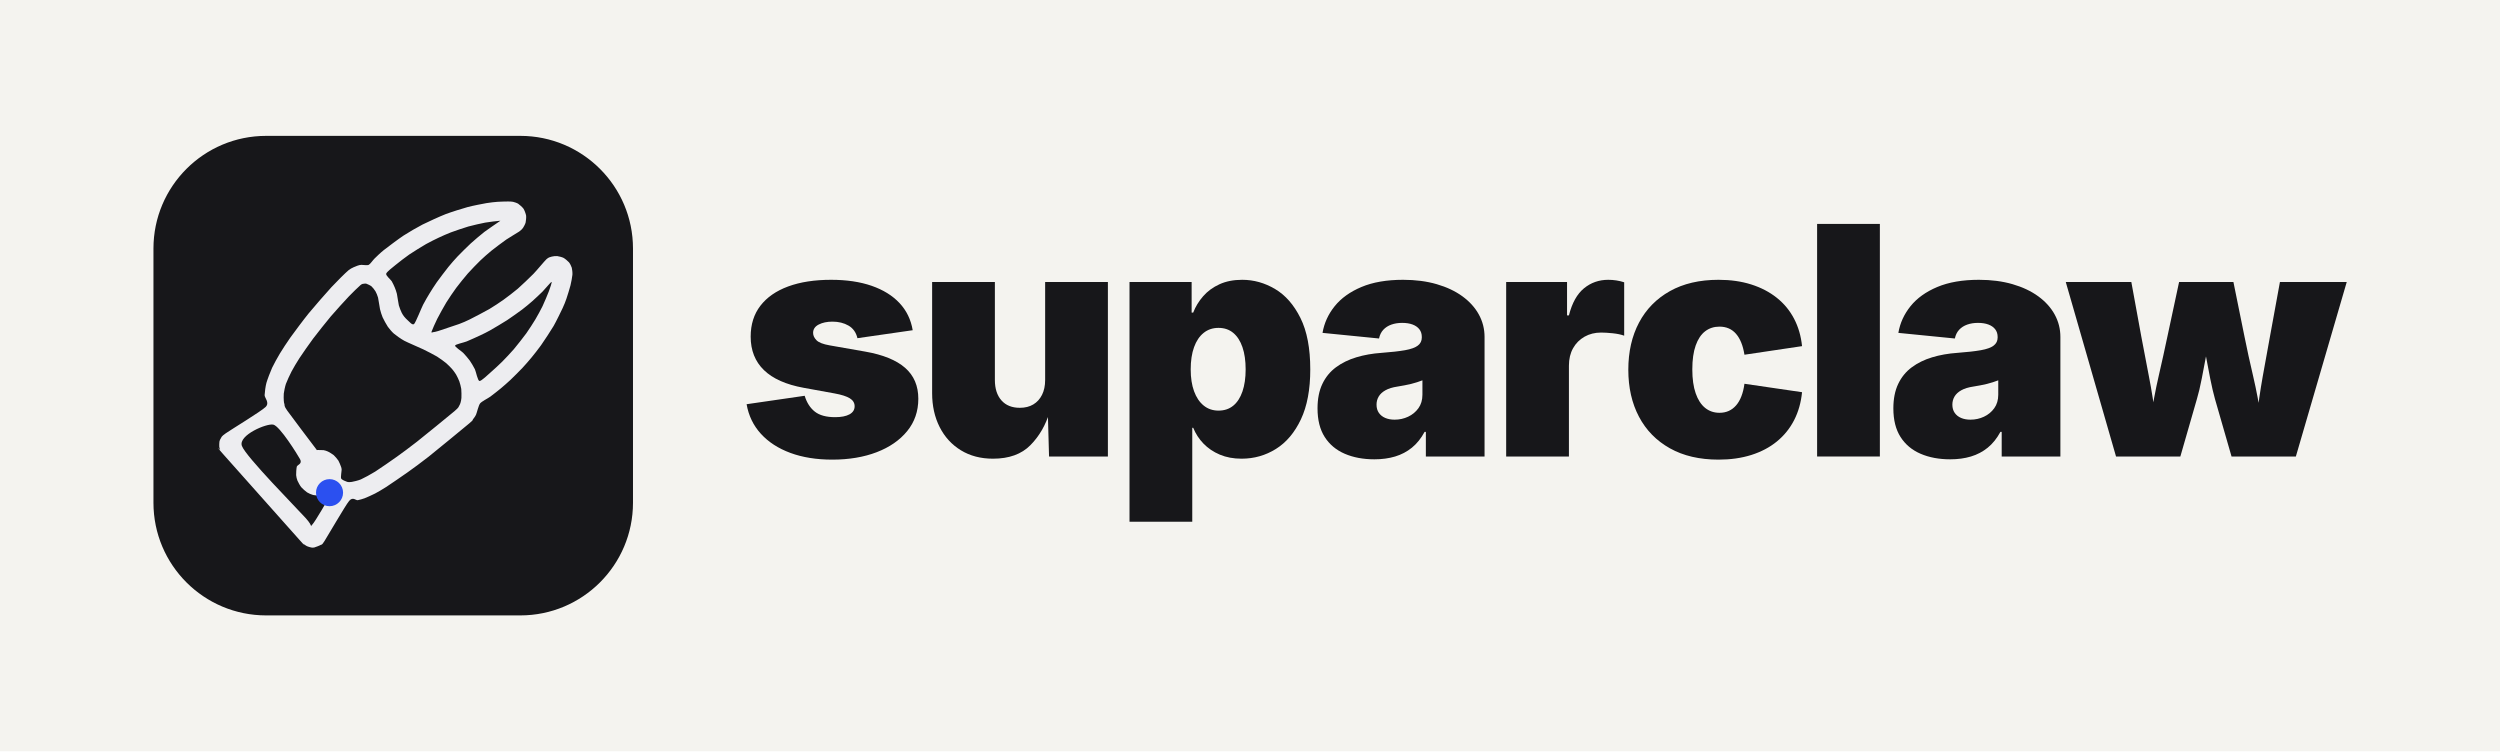
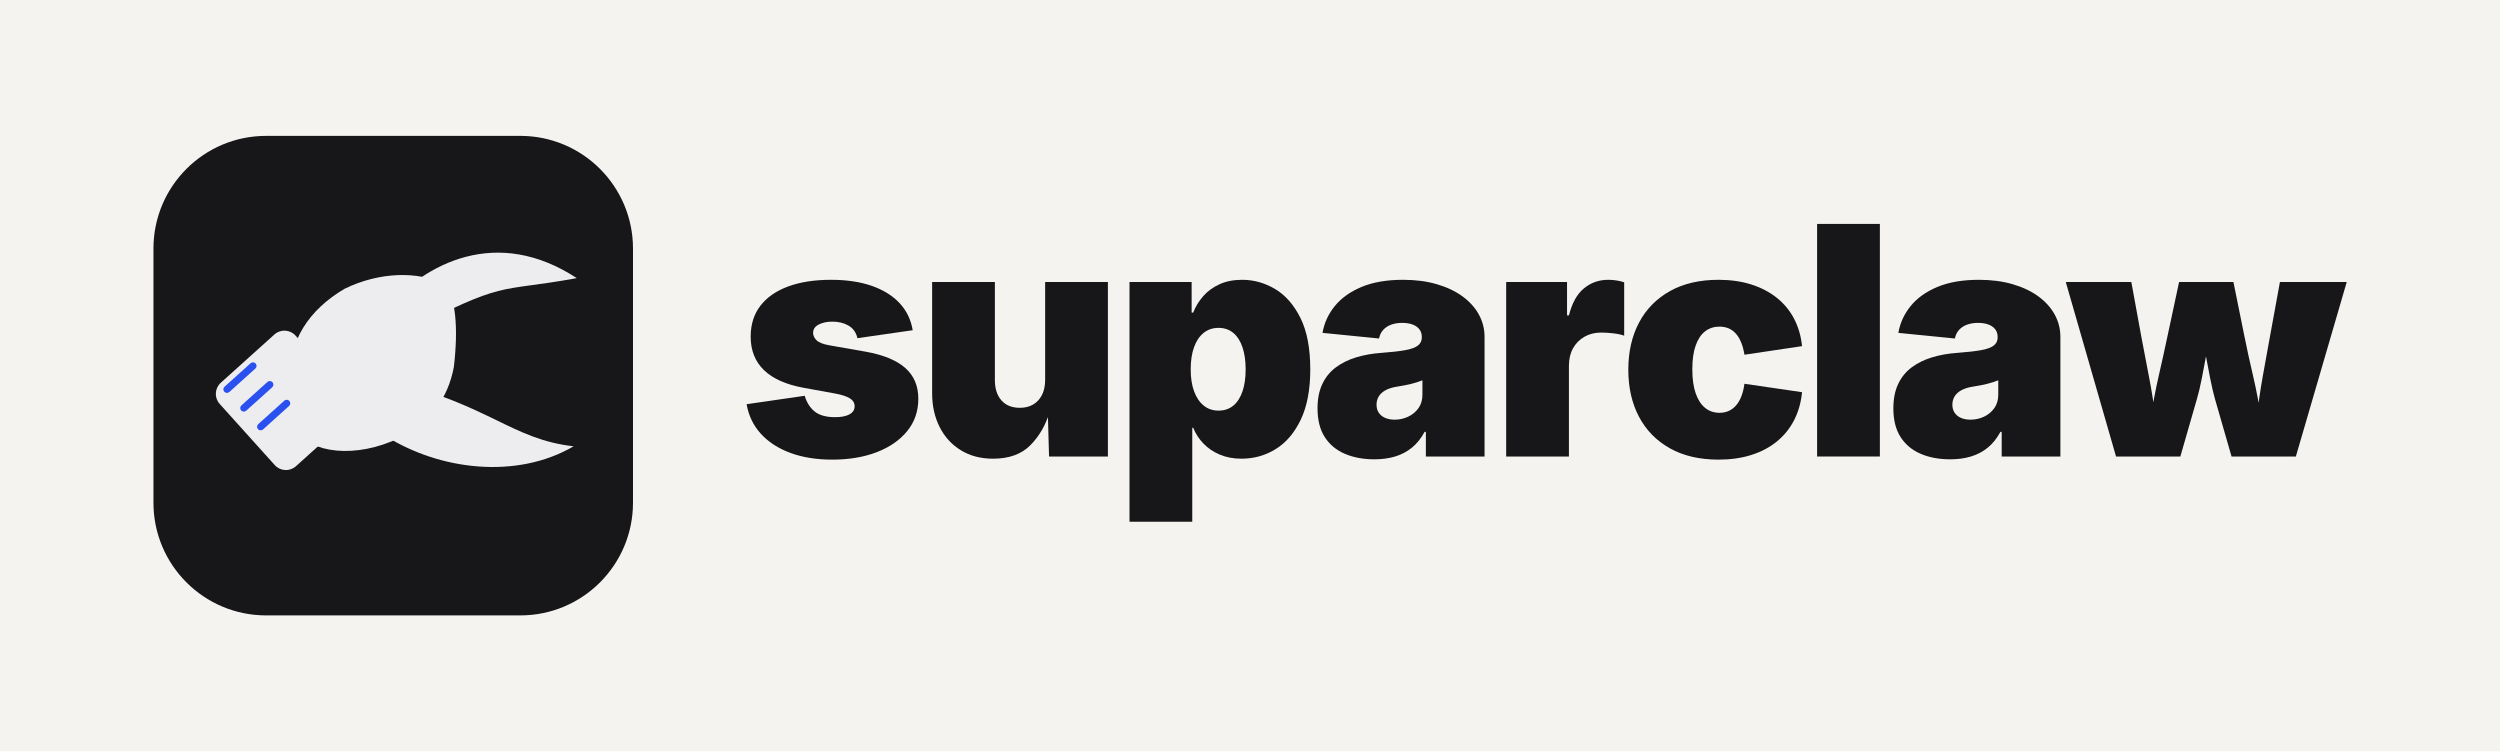
<svg xmlns="http://www.w3.org/2000/svg" width="1564" height="470" viewBox="0 0 1564 470" role="img" aria-label="SuparClaw">
  <rect width="1564" height="470" fill="#F4F3EF" />
  <g transform="translate(96 85)">
    <rect width="300" height="300" rx="70.5" fill="#17171A" />
-     <g transform="translate(22.5 22.5) scale(0.2490234)">
-       <path fill="#EDEDF0" fill-rule="evenodd" d="M313.64 943.72 C310.90 944.45 307.96 944.09 305.88 943.72 C303.80 943.35 297.47 941.51 295.26 940.45 C293.06 939.39 288.49 936.21 286.28 934.33 C284.08 932.45 298.82 949.52 275.87 923.92 C252.92 898.32 106.51 733.94 83.98 708.34 C61.44 682.74 78.06 700.18 77.04 698.14 C76.02 696.09 75.20 692.71 74.99 690.38 C74.79 688.05 74.95 680.13 75.40 677.72 C75.85 675.31 77.24 671.52 79.08 669.15 C80.92 666.78 78.79 665.60 91.53 656.70 C104.27 647.79 180.33 601.62 191.36 590.76 C202.38 579.90 188.66 567.81 188.91 560.95 C189.15 554.09 191.27 538.09 193.40 530.33 C195.52 522.57 203.85 500.73 207.69 492.36 C211.52 483.99 222.06 465.09 227.28 456.43 C232.51 447.78 245.62 427.44 253.82 416.01 C262.03 404.58 287.87 369.88 299.55 355.59 C311.23 341.30 345.36 302.14 356.71 289.85 C368.06 277.56 392.35 253.31 399.78 247.19 C407.21 241.06 418.56 237.27 422.24 235.76 C425.91 234.25 428.85 233.96 432.04 233.71 C435.22 233.47 446.65 235.51 450.41 233.71 C454.17 231.92 460.82 222.00 465.11 217.79 C469.40 213.59 480.13 203.09 488.38 196.56 C496.63 190.03 526.76 167.49 537.78 160.22 C548.81 152.96 573.55 138.58 585.55 132.46 C597.56 126.34 630.63 111.31 643.53 106.33 C656.43 101.35 687.79 91.51 699.46 88.37 C711.14 85.22 737.96 80.04 746.42 78.57 C754.87 77.10 768.05 75.75 774.18 75.30 C780.30 74.85 795.90 74.48 800.31 74.48 C804.72 74.48 810.07 74.65 812.97 75.30 C815.86 75.95 823.05 78.24 826.03 80.20 C829.01 82.16 837.05 89.31 839.30 92.65 C841.55 96.00 845.22 105.88 845.83 109.80 C846.44 113.72 845.51 123.85 844.61 127.36 C843.71 130.87 839.91 138.26 838.07 140.83 C836.24 143.40 833.22 146.71 828.48 150.02 C823.74 153.32 804.15 164.55 796.23 170.02 C788.31 175.49 766.05 192.23 758.66 198.19 C751.27 204.16 737.64 216.20 730.90 222.69 C724.16 229.18 706.12 247.76 699.26 255.56 C692.40 263.36 676.39 283.24 670.27 291.49 C664.15 299.73 650.80 319.41 645.37 328.23 C639.94 337.05 626.71 361.14 622.50 369.47 C618.30 377.80 609.35 397.97 608.21 401.72 C607.07 405.48 610.58 402.95 612.50 402.74 C614.42 402.54 617.81 402.21 625.16 399.89 C632.50 397.56 668.47 385.60 677.42 382.33 C686.36 379.06 695.34 375.14 703.95 370.90 C712.57 366.65 743.72 350.36 753.36 344.77 C762.99 339.17 780.79 327.29 788.88 321.50 C796.96 315.70 816.27 301.12 824.81 293.73 C833.34 286.34 856.00 264.79 864.20 256.37 C872.41 247.96 891.80 224.37 897.07 219.42 C902.34 214.48 907.48 213.79 910.54 212.89 C913.61 211.99 920.67 211.30 924.02 211.67 C927.37 212.03 936.59 214.36 939.94 216.16 C943.29 217.96 951.29 224.57 953.62 227.39 C955.95 230.20 959.58 237.35 960.56 240.86 C961.54 244.37 962.56 253.35 962.19 258.42 C961.83 263.48 959.01 278.50 957.29 285.36 C955.58 292.22 949.29 312.39 947.09 318.84 C944.88 325.29 941.37 334.36 937.70 342.11 C934.02 349.87 921.00 376.82 914.83 387.43 C908.67 398.05 889.68 426.63 883.39 435.61 C877.11 444.59 864.61 460.15 859.31 466.64 C854.00 473.13 842.44 486.40 836.44 492.77 C830.44 499.14 812.56 516.98 806.43 522.78 C800.31 528.58 788.10 539.23 782.34 544.01 C776.59 548.79 761.69 560.54 755.81 564.83 C749.93 569.12 734.33 576.67 730.29 581.78 C726.25 586.88 722.12 605.42 720.08 609.95 C718.04 614.48 714.28 619.26 712.32 621.79 C710.36 624.32 715.35 621.58 702.73 632.20 C690.11 642.81 618.54 701.61 601.07 715.49 C583.59 729.37 560.52 746.03 548.40 754.68 C536.27 763.34 503.41 785.79 494.10 791.84 C484.79 797.88 472.46 804.98 466.33 808.17 C460.21 811.35 445.14 818.13 440.20 820.01 C435.26 821.89 427.10 824.13 422.65 824.91 C418.20 825.68 410.44 815.35 401.01 826.95 C391.58 838.54 347.61 914.69 339.56 927.18 C331.52 939.68 332.91 935.31 329.97 937.19 C327.03 939.06 316.37 942.98 313.64 943.72 Z M564.53 382.13 C568.81 377.63 582.57 342.64 586.98 333.95 C591.39 325.25 599.43 311.74 603.31 305.37 C607.19 299.00 615.93 285.16 621.28 277.61 C626.63 270.05 644.75 246.17 650.67 238.82 C656.59 231.47 667.17 219.38 673.54 212.69 C679.91 205.99 699.14 186.84 706.81 179.82 C714.49 172.80 733.11 157.00 741.11 150.83 C749.11 144.67 773.20 128.66 777.44 125.52 C781.69 122.38 782.55 122.83 778.67 123.07 C774.79 123.32 751.97 125.93 743.15 127.56 C734.33 129.19 710.45 134.58 700.69 137.36 C690.93 140.14 665.37 148.91 657.00 152.06 C648.63 155.20 633.85 161.78 626.79 165.12 C619.73 168.47 602.94 176.64 594.53 181.45 C586.12 186.27 561.14 201.66 552.48 207.58 C543.83 213.50 524.80 228.24 518.19 233.71 C511.57 239.19 495.44 251.31 494.30 255.97 C493.16 260.62 505.73 270.83 508.18 274.75 C510.63 278.67 514.47 287.08 515.94 290.67 C517.41 294.26 520.10 301.49 521.25 306.59 C522.39 311.70 524.80 330.27 526.15 335.58 C527.49 340.89 531.62 350.40 533.09 353.55 C534.56 356.69 537.37 361.06 539.21 363.34 C541.05 365.63 546.36 371.63 549.21 373.76 C552.07 375.88 560.24 386.62 564.53 382.13 Z M728.66 525.43 C733.27 526.21 751.36 508.28 757.85 502.77 C764.34 497.26 779.36 483.30 785.81 476.85 C792.27 470.40 807.94 453.86 814.80 445.82 C821.66 437.77 840.08 414.34 846.24 405.81 C852.41 397.27 864.49 378.41 869.10 370.69 C873.72 362.98 883.23 345.62 887.07 337.62 C890.91 329.62 900.42 306.96 902.99 300.06 C905.56 293.16 911.52 276.50 909.73 276.58 C907.93 276.67 892.58 295.37 887.07 300.88 C881.56 306.39 866.94 320.07 861.14 325.17 C855.35 330.27 842.97 340.64 835.83 345.99 C828.68 351.34 807.37 366.61 798.27 372.53 C789.16 378.45 762.91 394.01 755.40 398.25 C747.89 402.50 738.78 406.95 732.13 410.09 C725.47 413.24 703.95 423.04 696.60 426.02 C689.26 429.00 668.39 433.16 667.41 436.43 C666.43 439.69 683.66 450.55 687.83 454.80 C691.99 459.05 700.81 469.33 704.16 473.99 C707.51 478.64 714.45 490.20 717.22 496.04 C720.00 501.87 724.04 524.66 728.66 525.43 Z M407.75 778.98 C411.66 778.28 424.12 775.59 430.81 772.65 C437.51 769.71 456.45 759.54 466.74 753.05 C477.03 746.56 509.57 724.02 521.45 715.49 C533.33 706.95 555.30 690.87 571.67 677.93 C588.04 664.98 653.98 611.38 665.98 601.17 C677.99 590.96 675.86 590.39 677.62 587.90 C679.38 585.41 680.64 581.61 681.29 579.33 C681.95 577.04 683.13 571.73 683.34 567.89 C683.54 564.06 683.54 550.17 682.93 545.44 C682.31 540.70 679.50 530.37 678.03 526.25 C676.56 522.13 671.90 512.57 669.86 509.10 C667.82 505.63 662.88 498.85 660.06 495.63 C657.25 492.40 649.49 484.32 645.16 480.73 C640.83 477.13 628.42 467.91 621.89 463.99 C615.36 460.07 596.90 450.51 587.59 446.02 C578.28 441.53 548.19 428.87 539.82 424.38 C531.45 419.89 518.39 410.42 513.69 406.42 C509.00 402.42 501.61 393.72 498.38 389.07 C495.16 384.41 487.52 370.37 485.32 365.39 C483.11 360.40 480.09 350.57 478.79 344.97 C477.48 339.38 475.19 321.09 473.89 315.98 C472.58 310.88 469.23 303.29 467.35 300.06 C465.48 296.84 459.92 289.77 457.35 287.61 C454.78 285.44 446.82 281.81 444.69 281.08 C442.57 280.34 440.24 280.71 438.57 281.08 C436.90 281.44 434.32 280.71 430.00 284.34 C425.67 287.98 408.89 304.18 400.40 313.13 C391.90 322.07 365.24 351.30 355.08 363.34 C344.91 375.39 319.52 407.40 310.57 419.28 C301.63 431.16 282.40 458.96 276.28 468.27 C270.15 477.58 260.52 494.04 256.68 501.34 C252.84 508.65 244.60 526.49 242.39 532.78 C240.19 539.07 237.70 552.09 237.08 556.87 C236.47 561.65 236.88 571.77 237.08 574.83 C237.29 577.90 237.74 581.00 238.72 583.82 C239.70 586.63 236.76 587.16 245.66 599.74 C254.56 612.31 308.61 683.64 317.11 694.87 C325.60 706.10 318.33 698.26 320.58 698.75 C322.82 699.24 333.76 698.71 336.91 699.16 C340.05 699.61 345.44 701.40 348.34 702.83 C351.24 704.26 359.69 709.24 362.63 711.81 C365.57 714.39 372.22 722.22 374.27 725.49 C376.31 728.76 379.86 738.03 380.80 740.60 C381.74 743.17 382.39 744.97 382.43 748.35 C382.47 751.74 379.66 766.97 381.21 770.40 C382.76 773.83 393.09 777.79 396.11 778.77 C399.13 779.75 403.83 779.67 407.75 778.98 Z M308.53 886.35 C315.55 879.62 349.93 819.72 354.67 810.82 C359.40 801.92 353.12 807.47 350.38 807.76 C347.65 808.05 334.87 813.03 330.38 813.48 C325.88 813.92 314.70 812.78 310.78 811.84 C306.86 810.90 299.06 807.56 295.67 805.31 C292.28 803.06 283.50 795.39 280.77 792.04 C278.03 788.69 272.81 779.14 271.38 775.71 C269.95 772.28 268.32 765.79 268.11 761.83 C267.91 757.87 268.64 745.13 269.75 740.60 C270.85 736.07 284.61 733.78 277.91 721.82 C271.22 709.85 227.33 638.85 210.75 635.06 C194.17 631.26 122.48 661.68 131.75 688.34 C141.01 715.00 272.56 847.98 292.61 870.43 C312.66 892.89 301.51 893.09 308.53 886.35 Z" />
-       <circle cx="352" cy="806" r="34" fill="#2B50F0" />
+     <g transform="translate(19.5 19.5) scale(0.2548828)">
+       <g transform="translate(539.03 528.87) scale(0.83531)">
+         <g transform="rotate(-8 -80 0)">
+           <g transform="rotate(-34 -330 40)">
+             <rect x="-486" y="-160" width="300" height="330" rx="44" fill="#EDEDF0" />
+             <g fill="#2B50F0">
+               <rect x="-452" y="-144" width="124" height="21" rx="10.5" />
+               <rect x="-452" y="-70" width="124" height="21" rx="10.5" />
+               <rect x="-452" y="4" width="124" height="21" rx="10.5" />
+             </g>
+           </g>
+           <path d="M -330 -46 C -322 -156 -248 -240 -136 -286 C -26 -322 86 -306 150 -262 C 188 -228 178 -120 150 -14 C 120 76 60 130 -8 160 C -150 216 -284 186 -330 118 Z" fill="#EDEDF0" />
+           <path d="M 544 -222 C 334 -406 110 -330 -30 -206 L -8 -169 L 14 -132 C 344 -248 298 -212 544 -222 Z" fill="#EDEDF0" />
+           <path d="M 466 266 C 288 220 240 112 -42 0 L -59 80 L -76 160 C 66 280 286 340 466 266 Z" fill="#EDEDF0" />
+         </g>
+       </g>
    </g>
  </g>
  <g transform="translate(462 285.59) scale(0.09765625 -0.09765625)" fill="#17171A">
    <path transform="translate(0 0)" d="M601 -20Q449 -20 332.5 23.0Q216 66 143.5 145.5Q71 225 52 335L424 389Q444 323 489.0 287.5Q534 252 619 252Q678 252 711.0 270.0Q744 288 744 322Q744 354 713.0 373.0Q682 392 616 404L418 440Q248 471 163.0 553.5Q78 636 78 768Q78 885 140.5 966.0Q203 1047 318.5 1089.5Q434 1132 594 1132Q742 1132 853.0 1093.5Q964 1055 1031.5 983.0Q1099 911 1116 809L762 758Q749 813 705.0 838.5Q661 864 602 864Q550 864 514.0 845.5Q478 827 478 792Q478 767 499.5 745.0Q521 723 584 712L812 672Q983 642 1067.5 568.0Q1152 494 1152 370Q1152 250 1080.5 162.5Q1009 75 885.0 27.5Q761 -20 601 -20Z" />
    <path transform="translate(1138.464 0)" d="M492 -14Q374 -14 286.0 40.0Q198 94 150.0 189.0Q102 284 102 406V1118H504V490Q504 407 546.0 359.5Q588 312 664 312Q714 312 750.0 333.5Q786 355 806.0 395.0Q826 435 826 490V1118H1228V0H851L843 286H855Q817 159 731.5 72.5Q646 -14 492 -14Z" />
    <path transform="translate(2402.928 0)" d="M102 -418V1118H500V922H510Q532 979 574.0 1027.0Q616 1075 678.5 1103.5Q741 1132 824 1132Q935 1132 1034.5 1073.0Q1134 1014 1197.0 887.5Q1260 761 1260 558Q1260 365 1200.0 238.0Q1140 111 1040.0 48.5Q940 -14 820 -14Q742 -14 680.5 12.0Q619 38 576.0 82.5Q533 127 510 184H504V-418ZM672 294Q728 294 766.5 325.5Q805 357 825.5 416.5Q846 476 846 558Q846 641 825.5 700.5Q805 760 766.5 792.0Q728 824 672 824Q617 824 577.0 792.0Q537 760 515.5 700.5Q494 641 494 558Q494 477 515.5 418.0Q537 359 577.0 326.5Q617 294 672 294Z" />
    <path transform="translate(3659.392 0)" d="M414 -18Q307 -18 224.5 17.5Q142 53 96.0 125.0Q50 197 50 308Q50 400 81.0 465.0Q112 530 168.0 571.5Q224 613 298.5 635.5Q373 658 460 664Q554 671 610.5 681.0Q667 691 692.5 710.5Q718 730 718 762V766Q718 795 702.5 815.0Q687 835 659.0 845.5Q631 856 592 856Q554 856 523.0 845.0Q492 834 471.5 812.0Q451 790 444 756L82 792Q98 886 160.0 963.0Q222 1040 331.5 1086.0Q441 1132 598 1132Q717 1132 813.5 1104.0Q910 1076 978.5 1026.0Q1047 976 1083.5 909.5Q1120 843 1120 766V0H744V158H736Q702 95 654.5 56.5Q607 18 547.0 0.0Q487 -18 414 -18ZM544 236Q590 236 630.5 255.0Q671 274 696.5 309.5Q722 345 722 396V488Q706 482 688.0 476.0Q670 470 649.5 465.0Q629 460 607.5 456.0Q586 452 562 448Q515 441 485.5 424.5Q456 408 442.0 384.5Q428 361 428 332Q428 301 443.0 279.5Q458 258 484.0 247.0Q510 236 544 236Z" />
    <path transform="translate(4815.856 0)" d="M102 0V1118H492V904H504Q534 1023 600.5 1077.5Q667 1132 756 1132Q782 1132 808.0 1128.0Q834 1124 858 1116V774Q828 785 784.5 789.5Q741 794 710 794Q651 794 604.0 767.5Q557 741 530.5 693.5Q504 646 504 582V0Z" />
    <path transform="translate(5638.32 0)" d="M640 -20Q458 -20 328.5 52.5Q199 125 130.5 254.5Q62 384 62 556Q62 728 130.5 857.5Q199 987 328.5 1059.5Q458 1132 640 1132Q756 1132 850.0 1102.0Q944 1072 1013.5 1016.5Q1083 961 1124.0 882.5Q1165 804 1175 707L806 652Q799 696 785.5 729.5Q772 763 752.0 786.0Q732 809 705.5 820.5Q679 832 646 832Q593 832 554.0 802.0Q515 772 493.5 711.0Q472 650 472 558Q472 467 493.5 405.0Q515 343 554.0 311.5Q593 280 646 280Q679 280 705.5 292.0Q732 304 752.5 327.5Q773 351 786.5 386.0Q800 421 806 466L1175 412Q1165 312 1124.0 232.5Q1083 153 1014.0 96.5Q945 40 850.5 10.0Q756 -20 640 -20Z" />
    <path transform="translate(6807.784 0)" d="M504 1490V0H102V1490Z" />
    <path transform="translate(7348.248 0)" d="M414 -18Q307 -18 224.5 17.5Q142 53 96.0 125.0Q50 197 50 308Q50 400 81.0 465.0Q112 530 168.0 571.5Q224 613 298.5 635.5Q373 658 460 664Q554 671 610.5 681.0Q667 691 692.5 710.5Q718 730 718 762V766Q718 795 702.5 815.0Q687 835 659.0 845.5Q631 856 592 856Q554 856 523.0 845.0Q492 834 471.5 812.0Q451 790 444 756L82 792Q98 886 160.0 963.0Q222 1040 331.5 1086.0Q441 1132 598 1132Q717 1132 813.5 1104.0Q910 1076 978.5 1026.0Q1047 976 1083.5 909.5Q1120 843 1120 766V0H744V158H736Q702 95 654.5 56.5Q607 18 547.0 0.0Q487 -18 414 -18ZM544 236Q590 236 630.5 255.0Q671 274 696.5 309.5Q722 345 722 396V488Q706 482 688.0 476.0Q670 470 649.5 465.0Q629 460 607.5 456.0Q586 452 562 448Q515 441 485.5 424.5Q456 408 442.0 384.5Q428 361 428 332Q428 301 443.0 279.5Q458 258 484.0 247.0Q510 236 544 236Z" />
    <path transform="translate(8504.712 0)" d="M320 0 -2 1118H418L482 768Q504 648 530.5 514.0Q557 380 576 224H539Q562 380 593.0 514.5Q624 649 649 768L724 1118H1072L1143 768Q1167 648 1198.5 514.0Q1230 380 1253 224H1218Q1236 380 1260.0 514.0Q1284 648 1306 768L1370 1118H1798L1472 0H1060L954 368Q939 421 923.5 498.5Q908 576 893.5 655.5Q879 735 864 792H928Q914 735 899.0 655.5Q884 576 869.0 498.5Q854 421 838 368L732 0Z" />
  </g>
</svg>
